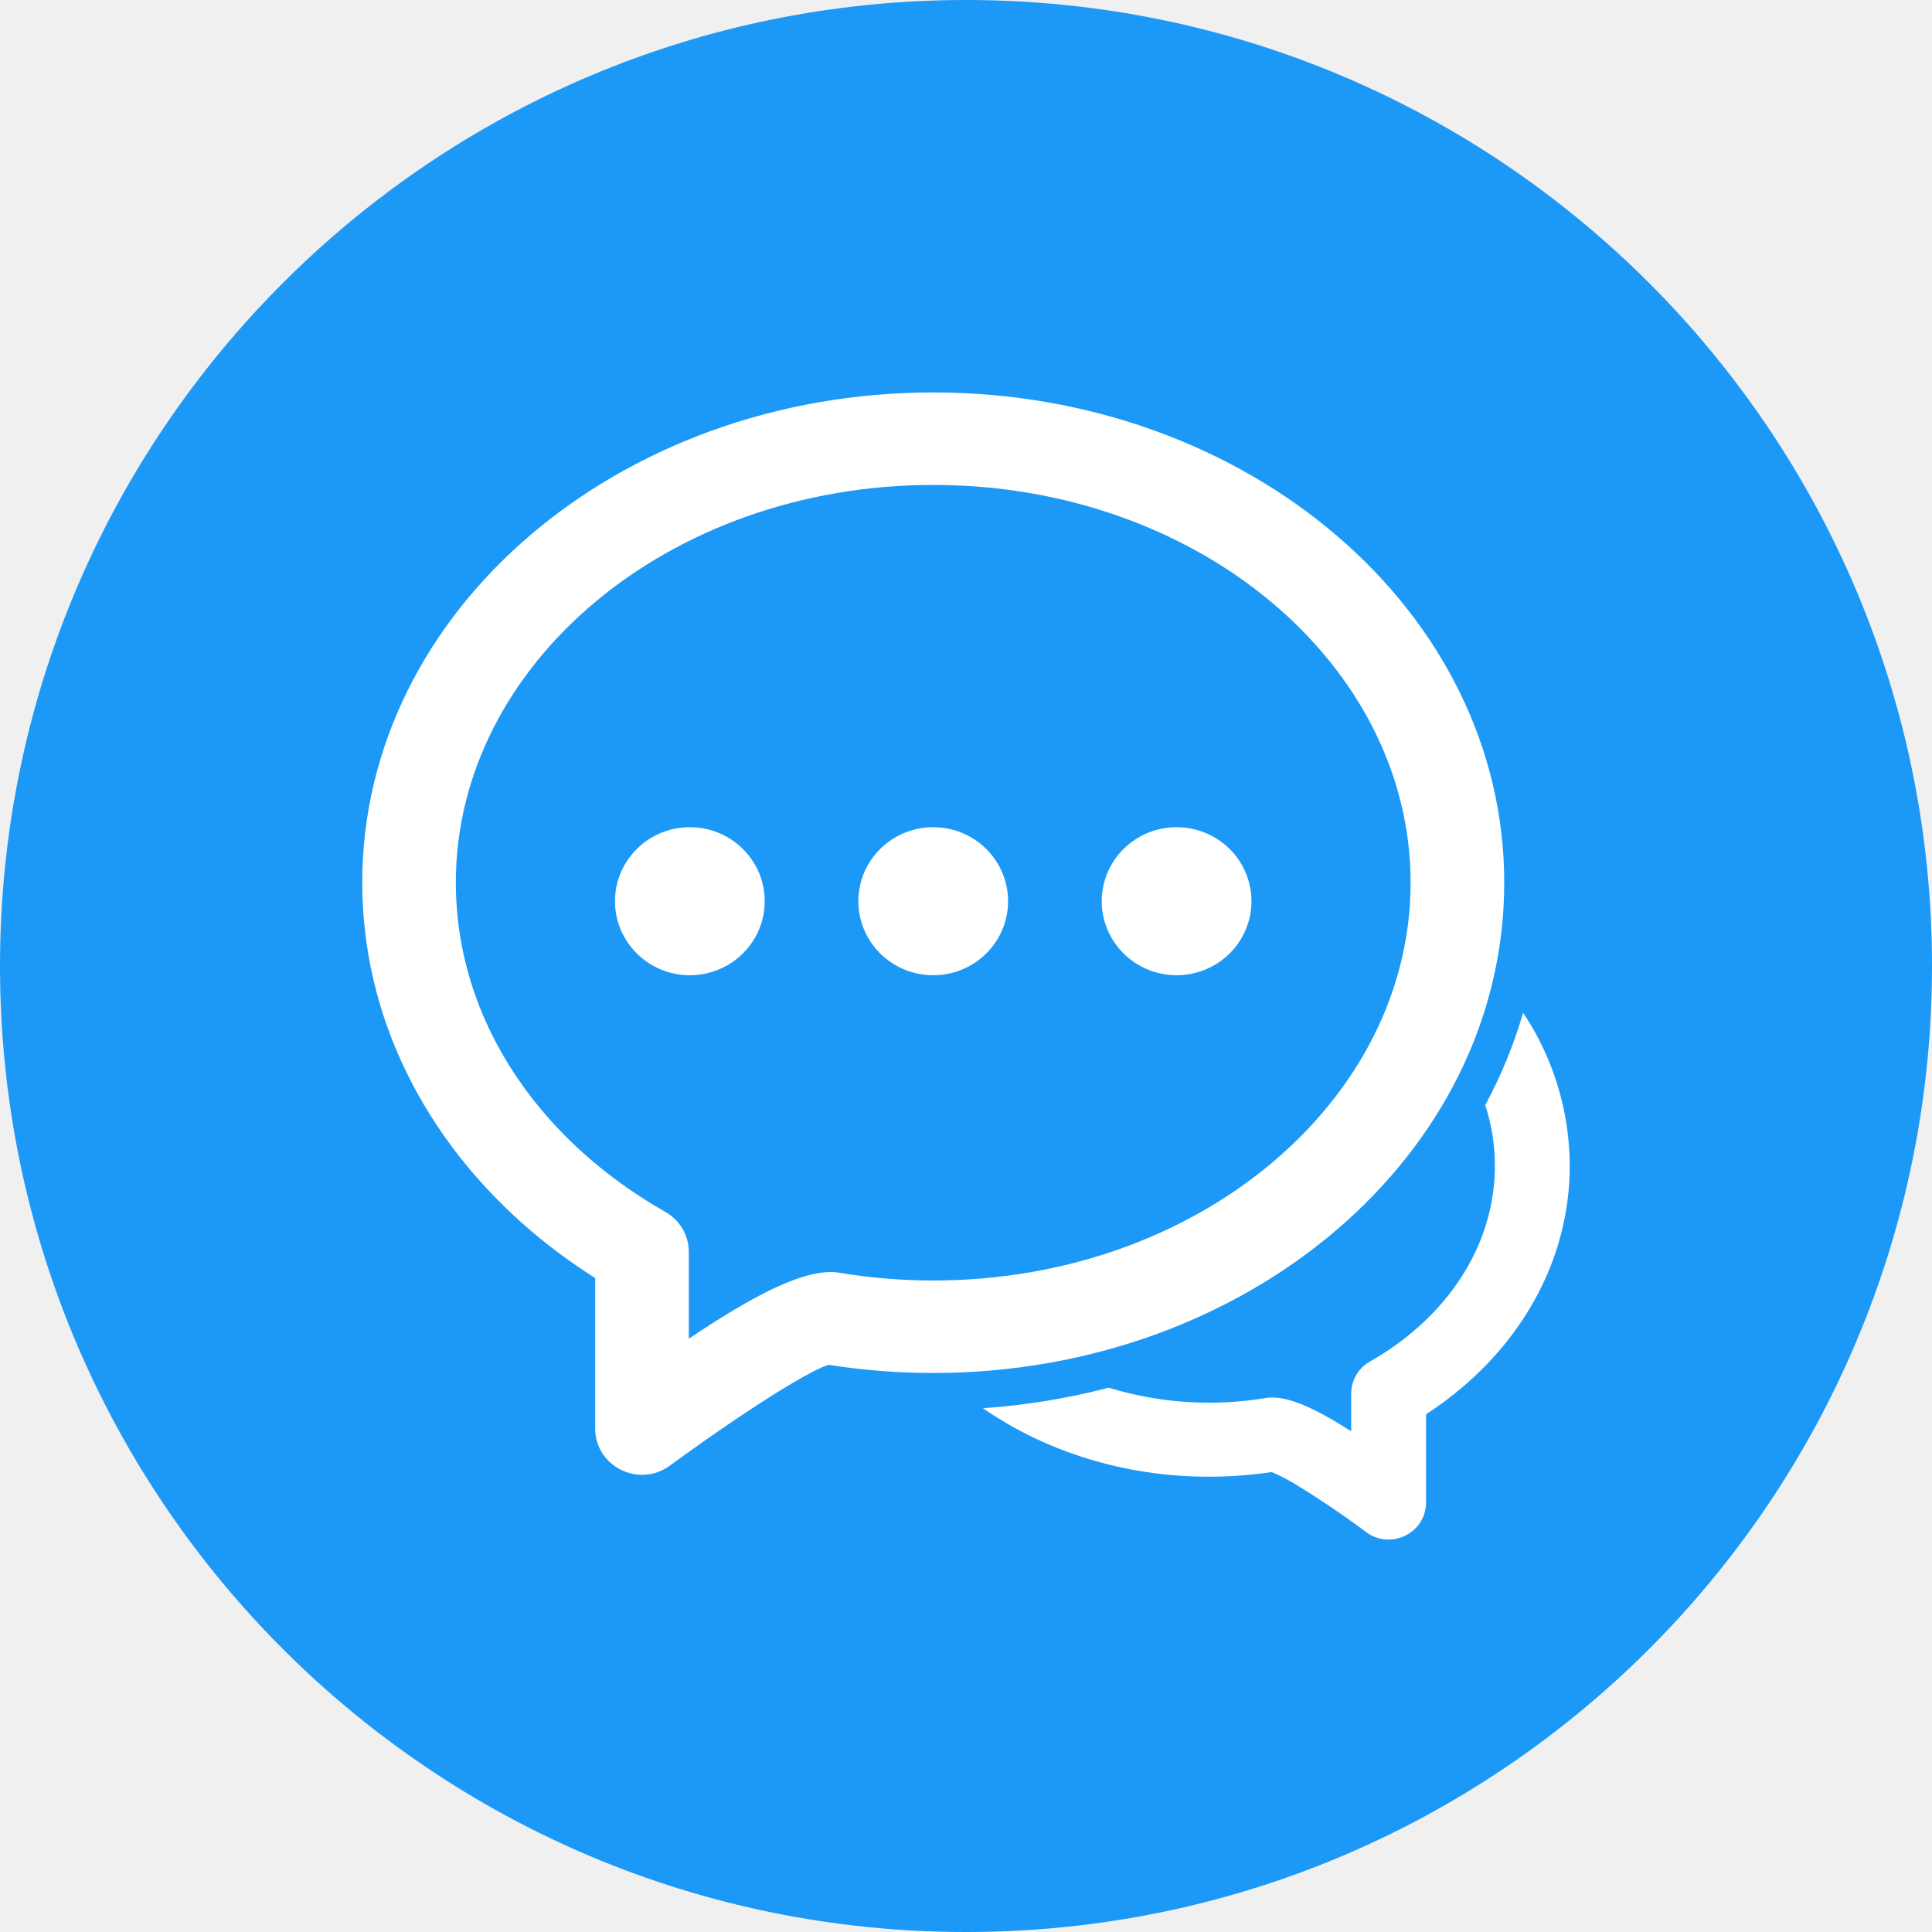
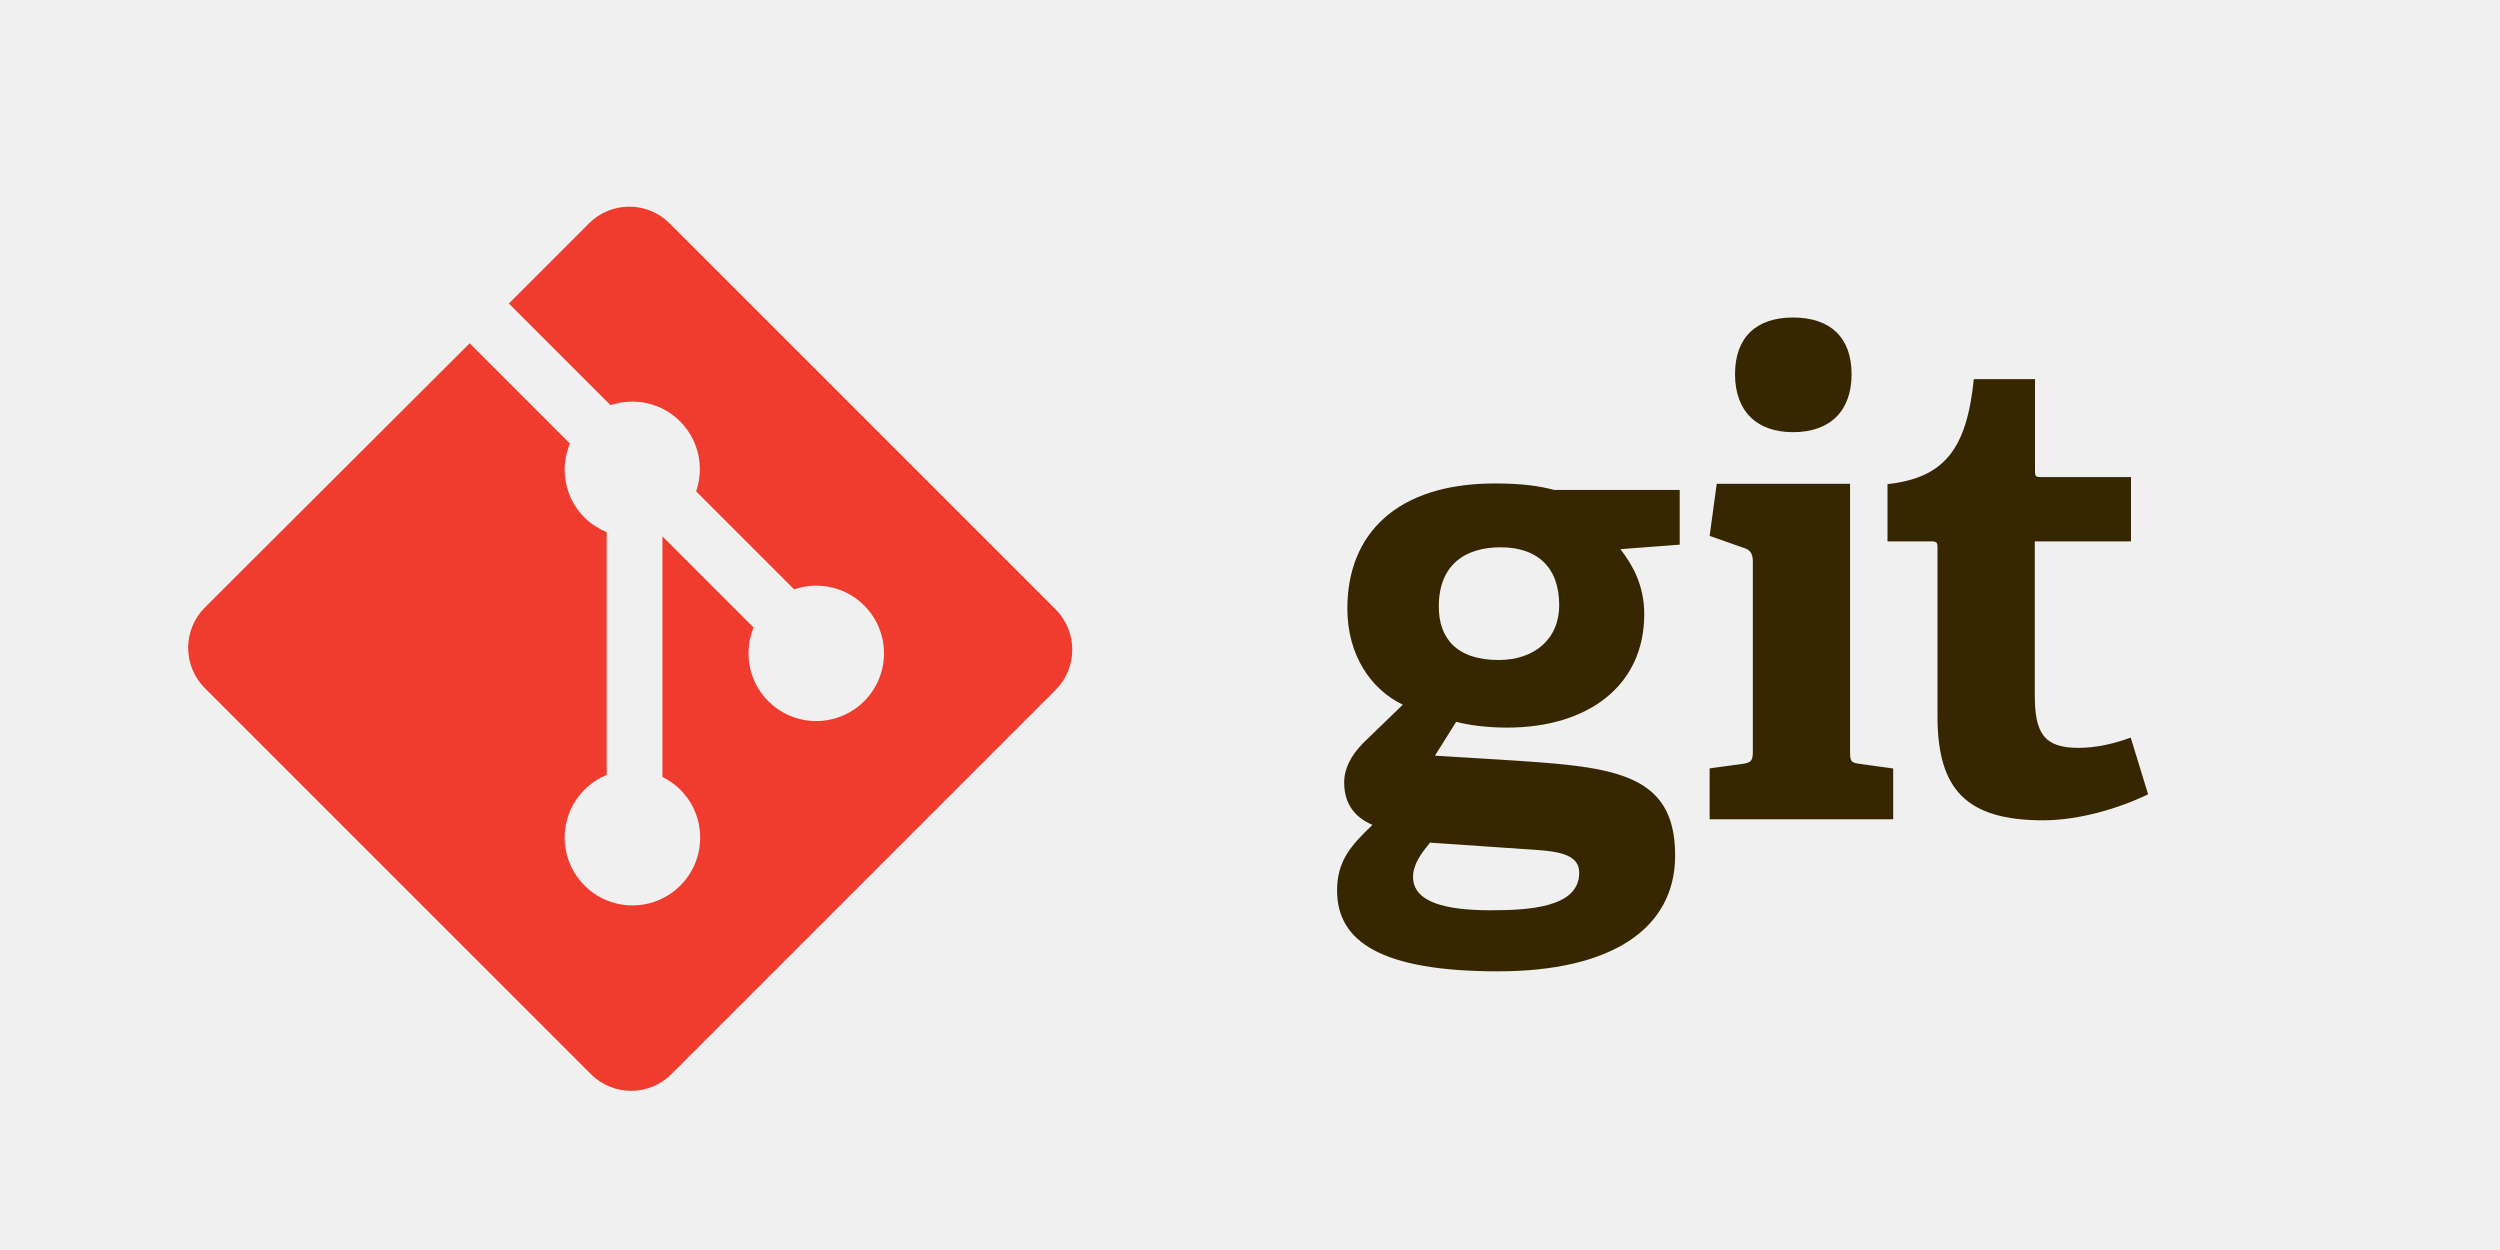
- <svg xmlns="http://www.w3.org/2000/svg" width="32" height="32" viewBox="0 0 32 32">
-   <g fill="none" fill-rule="evenodd">
-     <circle cx="16" cy="16" r="16" fill="#1C98F7" />
-     <path fill="#FFF" d="M16.28 23.325a11.45 11.45 0 0 0 2.084-.34 5.696 5.696 0 0 0 2.602.17.627.627 0 0 1 .104-.008c.31 0 .717.18 1.31.56v-.625a.61.61 0 0 1 .311-.531c.258-.146.498-.314.717-.499.864-.732 1.352-1.708 1.352-2.742 0-.347-.055-.684-.159-1.006.261-.487.472-.999.627-1.53A4.59 4.59 0 0 1 26 19.31c0 1.405-.654 2.715-1.785 3.673a5.843 5.843 0 0 1-.595.442v1.461c0 .503-.58.792-.989.493a15.032 15.032 0 0 0-1.2-.81 2.986 2.986 0 0 0-.368-.187c-.34.051-.688.077-1.039.077-1.412 0-2.716-.423-3.743-1.134zm-7.466-2.922C7.03 18.89 6 16.829 6 14.62c0-4.513 4.258-8.12 9.457-8.12 5.2 0 9.458 3.607 9.458 8.12 0 4.514-4.259 8.121-9.458 8.121-.584 0-1.162-.045-1.728-.135-.245.058-1.224.64-2.635 1.67-.511.374-1.236.013-1.236-.616v-2.492a9.27 9.27 0 0 1-1.044-.765zm4.949.666c.043 0 .087.003.13.01.51.086 1.034.13 1.564.13 4.392 0 7.907-2.978 7.907-6.589 0-3.61-3.515-6.588-7.907-6.588-4.39 0-7.907 2.978-7.907 6.588 0 1.746.821 3.39 2.273 4.62.365.308.766.588 1.196.832.241.136.39.39.39.664v1.437c1.116-.749 1.85-1.104 2.354-1.104zm-2.337-4.916c-.685 0-1.24-.55-1.24-1.226 0-.677.555-1.226 1.24-1.226.685 0 1.24.549 1.24 1.226 0 .677-.555 1.226-1.24 1.226zm4.031 0c-.685 0-1.24-.55-1.24-1.226 0-.677.555-1.226 1.24-1.226.685 0 1.24.549 1.24 1.226 0 .677-.555 1.226-1.24 1.226zm4.031 0c-.685 0-1.24-.55-1.24-1.226 0-.677.555-1.226 1.24-1.226.685 0 1.24.549 1.24 1.226 0 .677-.555 1.226-1.24 1.226z" />
-   </g>
+ <svg xmlns="http://www.w3.org/2000/svg" width="120" height="60">
+   <path d="M72.03 26.27c-1.7 0-2.968.835-2.968 2.845 0 1.5.835 2.565 2.875 2.565 1.73 0 2.905-1.02 2.905-2.628 0-1.825-1.05-2.782-2.812-2.782zm-3.4 14.19c-.403.494-.804 1.02-.804 1.625 0 1.235 1.575 1.608 3.74 1.608 1.793 0 4.235-.125 4.235-1.793 0-.99-1.175-1.052-2.66-1.145l-4.5-.308zm9.15-14.098c.555.713 1.144 1.7 1.144 3.123 0 3.43-2.7 5.44-6.584 5.44-1 0-1.875-.125-2.443-.278l-1.02 1.625 3.03.185c5.35.34 8.5.496 8.5 4.605 0 3.556-3.12 5.562-8.5 5.562-5.595 0-7.727-1.422-7.727-3.875 0-1.39.62-2.133 1.7-3.154-1.02-.43-1.36-1.204-1.36-2.038 0-.68.34-1.3.897-1.875l1.916-1.855c-1.515-.74-2.66-2.35-2.66-4.625 0-3.555 2.35-5.996 7.08-5.996 1.33 0 2.134.123 2.845.31h6.028v2.627l-2.845.216m8.282-5.615c-1.75 0-2.782-1.02-2.782-2.784s1.02-2.72 2.782-2.72c1.793 0 2.813.96 2.813 2.72s-1.02 2.784-2.812 2.784zm-4 18.578v-2.44l1.578-.216c.432-.062.495-.155.495-.62V26.96c0-.34-.093-.556-.403-.65l-1.67-.587.34-2.502h6.4v12.83c0 .495.03.556.495.62l1.575.216v2.438H82.06m21.05-1.2c-1.33.65-3.278 1.25-5.04 1.25-3.68 0-5.07-1.482-5.07-4.977v-8.1c0-.185 0-.31-.25-.31H90.6v-2.75c2.72-.3 3.803-1.67 4.143-5.04h2.937v4.39c0 .215 0 .31.248.31h4.36v3.09H97.67v7.375c0 1.825.434 2.535 2.1 2.535.866 0 1.75-.216 2.504-.494l.835 2.72" fill="#362701" />
+   <path d="M50.67 29.25L32.138 10.72c-1.066-1.067-2.797-1.067-3.865 0l-3.847 3.848 4.88 4.88c1.135-.383 2.435-.125 3.337.777a3.25 3.25 0 0 1 .771 3.36l4.704 4.704c1.125-.392 2.45-.137 3.36.77a3.25 3.25 0 0 1-1.459 5.441 3.25 3.25 0 0 1-3.141-.842c-.955-.956-1.19-2.36-.707-3.537l-4.375-4.375v11.545c.3.154.602.357.86.615 1.27 1.27 1.27 3.328 0 4.6a3.25 3.25 0 0 1-4.599 0c-1.27-1.273-1.27-3.33 0-4.6a3.27 3.27 0 0 1 1.065-.71V25.546c-.375-.16-.75-.394-1.065-.7a3.25 3.25 0 0 1-.7-3.555l-4.812-4.813L9.83 29.163a2.74 2.74 0 0 0 0 3.866l18.533 18.53c1.066 1.067 2.797 1.067 3.865 0L50.67 33.116a2.74 2.74 0 0 0 0-3.866" fill="#f03c2e" />
</svg>
